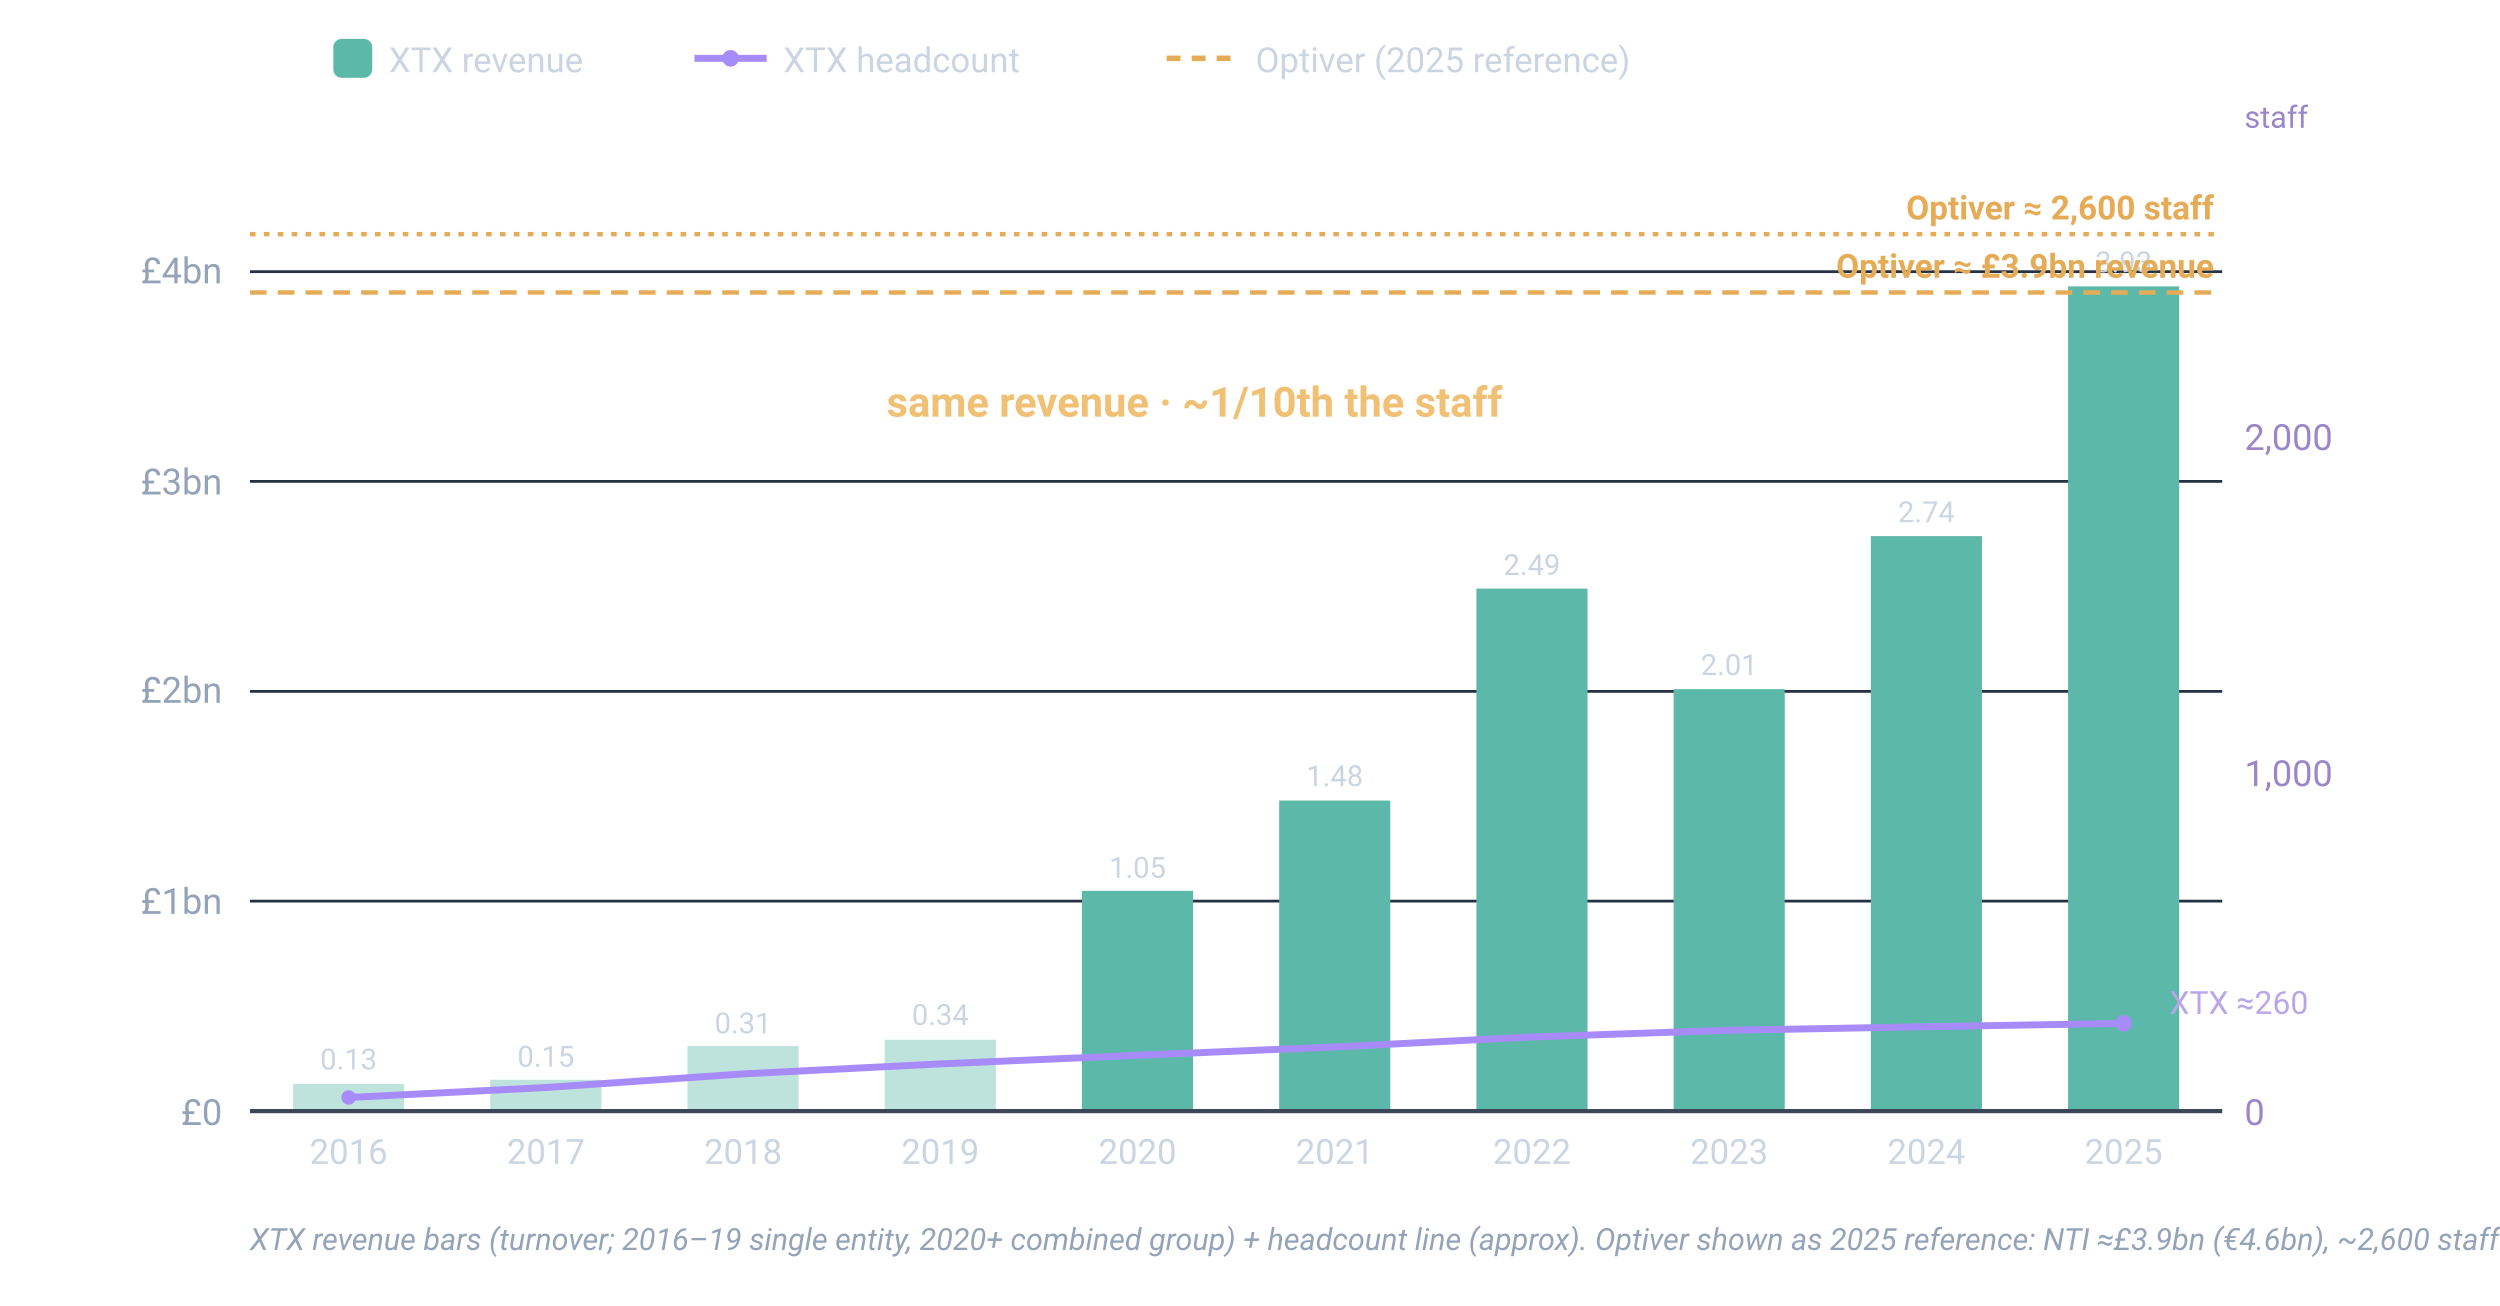
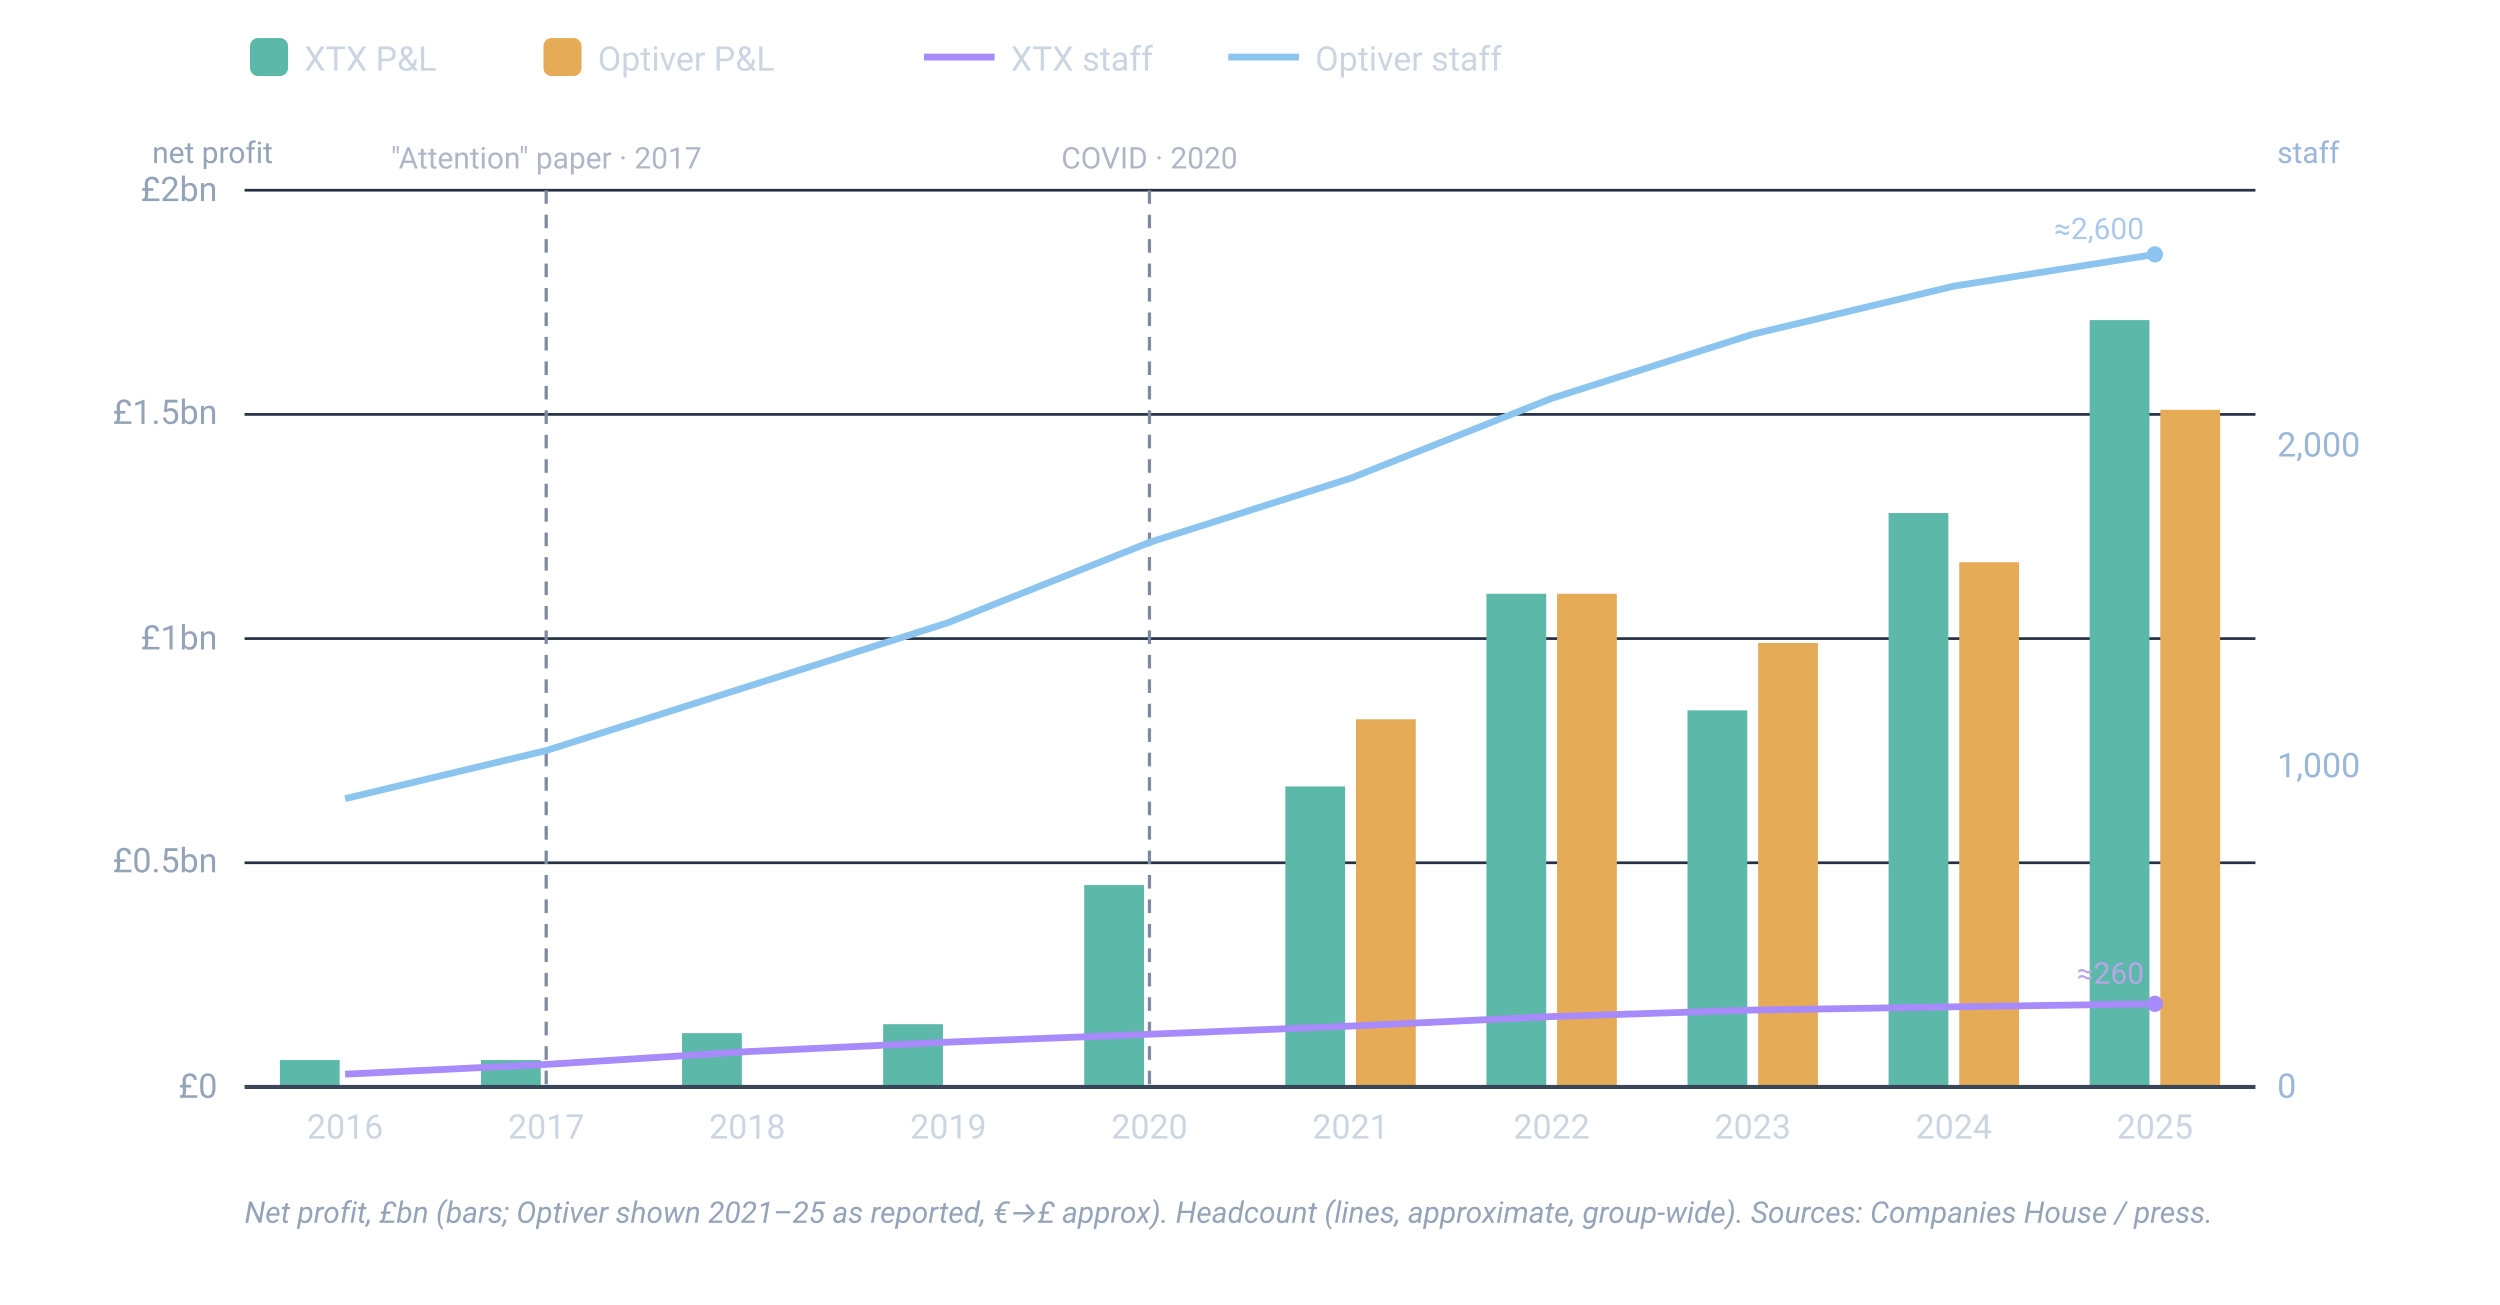
- <svg xmlns="http://www.w3.org/2000/svg" viewBox="0 0 900 470" font-family="-apple-system, Segoe UI, Roboto, sans-serif">
+ <svg xmlns="http://www.w3.org/2000/svg" viewBox="0 0 920 480" font-family="-apple-system, Segoe UI, Roboto, sans-serif">
  <g font-size="12.5">
-     <rect x="120" y="14" width="14" height="14" rx="3" fill="#5cb8a8" />
-     <text x="140" y="26" fill="#cbd5e1">XTX revenue</text>
-     <line x1="250" y1="21" x2="276" y2="21" stroke="#a78bfa" stroke-width="2.5" />
-     <circle cx="263" cy="21" r="3" fill="#a78bfa" />
-     <text x="282" y="26" fill="#cbd5e1">XTX headcount</text>
-     <line x1="420" y1="21" x2="446" y2="21" stroke="#e6ab57" stroke-width="2" stroke-dasharray="5 4" />
-     <text x="452" y="26" fill="#cbd5e1">Optiver (2025 reference)</text>
+     <rect x="92" y="14" width="14" height="14" rx="3" fill="#5cb8a8" />
+     <text x="112" y="26" fill="#cbd5e1">XTX P&amp;L</text>
+     <rect x="200" y="14" width="14" height="14" rx="3" fill="#e6ab57" />
+     <text x="220" y="26" fill="#cbd5e1">Optiver P&amp;L</text>
+     <line x1="340" y1="21" x2="366" y2="21" stroke="#a78bfa" stroke-width="2.5" />
+     <text x="372" y="26" fill="#cbd5e1">XTX staff</text>
+     <line x1="452" y1="21" x2="478" y2="21" stroke="#8cc4f0" stroke-width="2.5" />
+     <text x="484" y="26" fill="#cbd5e1">Optiver staff</text>
  </g>
  <g stroke="#263244" stroke-width="1">
-     <line x1="90" y1="324.4" x2="800" y2="324.4" />
-     <line x1="90" y1="248.9" x2="800" y2="248.9" />
-     <line x1="90" y1="173.3" x2="800" y2="173.3" />
-     <line x1="90" y1="97.8" x2="800" y2="97.8" />
+     <line x1="90" y1="317.5" x2="830" y2="317.5" />
+     <line x1="90" y1="235" x2="830" y2="235" />
+     <line x1="90" y1="152.5" x2="830" y2="152.5" />
+     <line x1="90" y1="70" x2="830" y2="70" />
  </g>
-   <g fill="#94a3b8" font-size="13" text-anchor="end">
-     <text x="80" y="405">£0</text>
-     <text x="80" y="329">£1bn</text>
-     <text x="80" y="253">£2bn</text>
-     <text x="80" y="178">£3bn</text>
-     <text x="80" y="102">£4bn</text>
+   <g fill="#94a3b8" font-size="12.5" text-anchor="end">
+     <text x="80" y="404">£0</text>
+     <text x="80" y="321">£0.5bn</text>
+     <text x="80" y="239">£1bn</text>
+     <text x="80" y="156">£1.5bn</text>
+     <text x="80" y="74">£2bn</text>
  </g>
-   <g fill="#9a86c8" font-size="13" text-anchor="start">
-     <text x="808" y="405">0</text>
-     <text x="808" y="283">1,000</text>
-     <text x="808" y="162">2,000</text>
-     <text x="808" y="46" font-size="11">staff</text>
+   <text x="56" y="60" fill="#94a3b8" font-size="11">net profit</text>
+   <g fill="#9ab6d8" font-size="12.5" text-anchor="start">
+     <text x="838" y="404">0</text>
+     <text x="838" y="286">1,000</text>
+     <text x="838" y="168">2,000</text>
+     <text x="838" y="60" font-size="11">staff</text>
  </g>
-   <g fill="#5cb8a8" opacity="0.4">
-     <rect x="105.5" y="390.2" width="40" height="9.8" />
-     <rect x="176.5" y="388.7" width="40" height="11.3" />
-     <rect x="247.5" y="376.6" width="40" height="23.4" />
-     <rect x="318.5" y="374.3" width="40" height="25.7" />
+   <g stroke="#7e8aa0" stroke-width="1.2" stroke-dasharray="5 4">
+     <line x1="201" y1="70" x2="201" y2="400" />
+     <line x1="423" y1="70" x2="423" y2="400" />
  </g>
+   <text x="201" y="62" text-anchor="middle" fill="#aeb6c6" font-size="11">"Attention" paper · 2017</text>
+   <text x="423" y="62" text-anchor="middle" fill="#aeb6c6" font-size="11">COVID · 2020</text>
  <g fill="#5cb8a8">
-     <rect x="389.5" y="320.7" width="40" height="79.3" />
-     <rect x="460.5" y="288.2" width="40" height="111.8" />
-     <rect x="531.5" y="211.9" width="40" height="188.1" />
-     <rect x="602.5" y="248.1" width="40" height="151.9" />
-     <rect x="673.5" y="193.0" width="40" height="207.0" />
-     <rect x="744.5" y="103.1" width="40" height="296.9" />
+     <rect x="103" y="390.1" width="22" height="9.9" />
+     <rect x="177" y="390.1" width="22" height="9.9" />
+     <rect x="251" y="380.2" width="22" height="19.8" />
+     <rect x="325" y="376.9" width="22" height="23.1" />
+     <rect x="399" y="325.7" width="22" height="74.3" />
+     <rect x="473" y="289.4" width="22" height="110.6" />
+     <rect x="547" y="218.5" width="22" height="181.5" />
+     <rect x="621" y="261.4" width="22" height="138.6" />
+     <rect x="695" y="188.8" width="22" height="211.2" />
+     <rect x="769" y="117.8" width="22" height="282.2" />
  </g>
-   <g fill="#cbd5e1" font-size="10.5" text-anchor="middle">
-     <text x="125.5" y="385">0.13</text>
-     <text x="196.5" y="384">0.15</text>
-     <text x="267.5" y="372">0.31</text>
-     <text x="338.5" y="369">0.34</text>
-     <text x="409.5" y="316">1.05</text>
-     <text x="480.5" y="283">1.48</text>
-     <text x="551.5" y="207">2.49</text>
-     <text x="622.5" y="243">2.01</text>
-     <text x="693.5" y="188">2.74</text>
-     <text x="764.5" y="98">3.93</text>
+   <g fill="#e6ab57">
+     <rect x="499" y="264.7" width="22" height="135.3" />
+     <rect x="573" y="218.5" width="22" height="181.5" />
+     <rect x="647" y="236.6" width="22" height="163.4" />
+     <rect x="721" y="206.9" width="22" height="193.1" />
+     <rect x="795" y="150.8" width="22" height="249.2" />
  </g>
-   <line x1="90" y1="105.3" x2="800" y2="105.3" stroke="#e6ab57" stroke-width="1.6" stroke-dasharray="6 4" />
-   <text x="797" y="100" text-anchor="end" fill="#e6ab57" font-size="12" font-weight="600">Optiver ≈ £3.9bn revenue</text>
-   <line x1="90" y1="84.3" x2="800" y2="84.3" stroke="#e6ab57" stroke-width="1.6" stroke-dasharray="2 3" />
-   <text x="797" y="79" text-anchor="end" fill="#e6ab57" font-size="12" font-weight="600">Optiver ≈ 2,600 staff</text>
-   <polyline points="125.5,395.1 196.5,391.5 267.5,386.6 338.5,383.0 409.5,379.9 480.5,376.9 551.5,373.3 622.5,370.9 693.5,369.6 764.5,368.4" fill="none" stroke="#a78bfa" stroke-width="2.5" />
-   <g fill="#a78bfa">
-     <circle cx="125.5" cy="395.1" r="2.6" />
-     <circle cx="764.5" cy="368.4" r="3" />
+   <polyline points="127,395.3 201,391.7 275,387.0 349,383.5 423,380.6 497,377.6 571,374.1 645,371.7 719,370.5 793,369.4" fill="none" stroke="#a78bfa" stroke-width="2.5" />
+   <polyline points="127,293.9 201,276.2 275,252.7 349,229.1 423,199.6 497,176.0 571,146.6 645,123.0 719,105.3 793,93.6" fill="none" stroke="#8cc4f0" stroke-width="2.5" />
+   <circle cx="793" cy="369.4" r="3" fill="#a78bfa" />
+   <text x="789" y="362" text-anchor="end" fill="#b9a6e8" font-size="11">≈260</text>
+   <circle cx="793" cy="93.6" r="3" fill="#8cc4f0" />
+   <text x="789" y="88" text-anchor="end" fill="#a9c8ea" font-size="11">≈2,600</text>
+   <line x1="90" y1="400" x2="830" y2="400" stroke="#3a4658" stroke-width="1.5" />
+   <g fill="#cbd5e1" font-size="12.5" text-anchor="middle">
+     <text x="127" y="419">2016</text>
+     <text x="201" y="419">2017</text>
+     <text x="275" y="419">2018</text>
+     <text x="349" y="419">2019</text>
+     <text x="423" y="419">2020</text>
+     <text x="497" y="419">2021</text>
+     <text x="571" y="419">2022</text>
+     <text x="645" y="419">2023</text>
+     <text x="719" y="419">2024</text>
+     <text x="793" y="419">2025</text>
  </g>
-   <text x="781" y="365" text-anchor="start" fill="#b9a6e8" font-size="11.5">XTX ≈260</text>
-   <text x="430" y="150" text-anchor="middle" fill="#f0c074" font-size="15" font-weight="700">same revenue · ~1/10th the staff</text>
-   <line x1="90" y1="400" x2="800" y2="400" stroke="#3a4658" stroke-width="1.5" />
-   <g fill="#cbd5e1" font-size="12.5" text-anchor="middle">
-     <text x="125.5" y="419">2016</text>
-     <text x="196.5" y="419">2017</text>
-     <text x="267.5" y="419">2018</text>
-     <text x="338.5" y="419">2019</text>
-     <text x="409.5" y="419">2020</text>
-     <text x="480.5" y="419">2021</text>
-     <text x="551.5" y="419">2022</text>
-     <text x="622.5" y="419">2023</text>
-     <text x="693.5" y="419">2024</text>
-     <text x="764.5" y="419">2025</text>
-   </g>
-   <text x="90" y="450" fill="#94a3b8" font-size="11" font-style="italic">XTX revenue bars (turnover; 2016–19 single entity, 2020+ combined group) + headcount line (approx). Optiver shown as 2025 reference: NTI ≈£3.9bn (€4.6bn), ~2,600 staff. €→£ approx.</text>
+   <text x="90" y="450" fill="#94a3b8" font-size="11" font-style="italic">Net profit, £bn (bars; Optiver shown 2021–25 as reported, €→£ approx). Headcount (lines, approximate, group-wide). Sources: Companies House / press.</text>
</svg>
